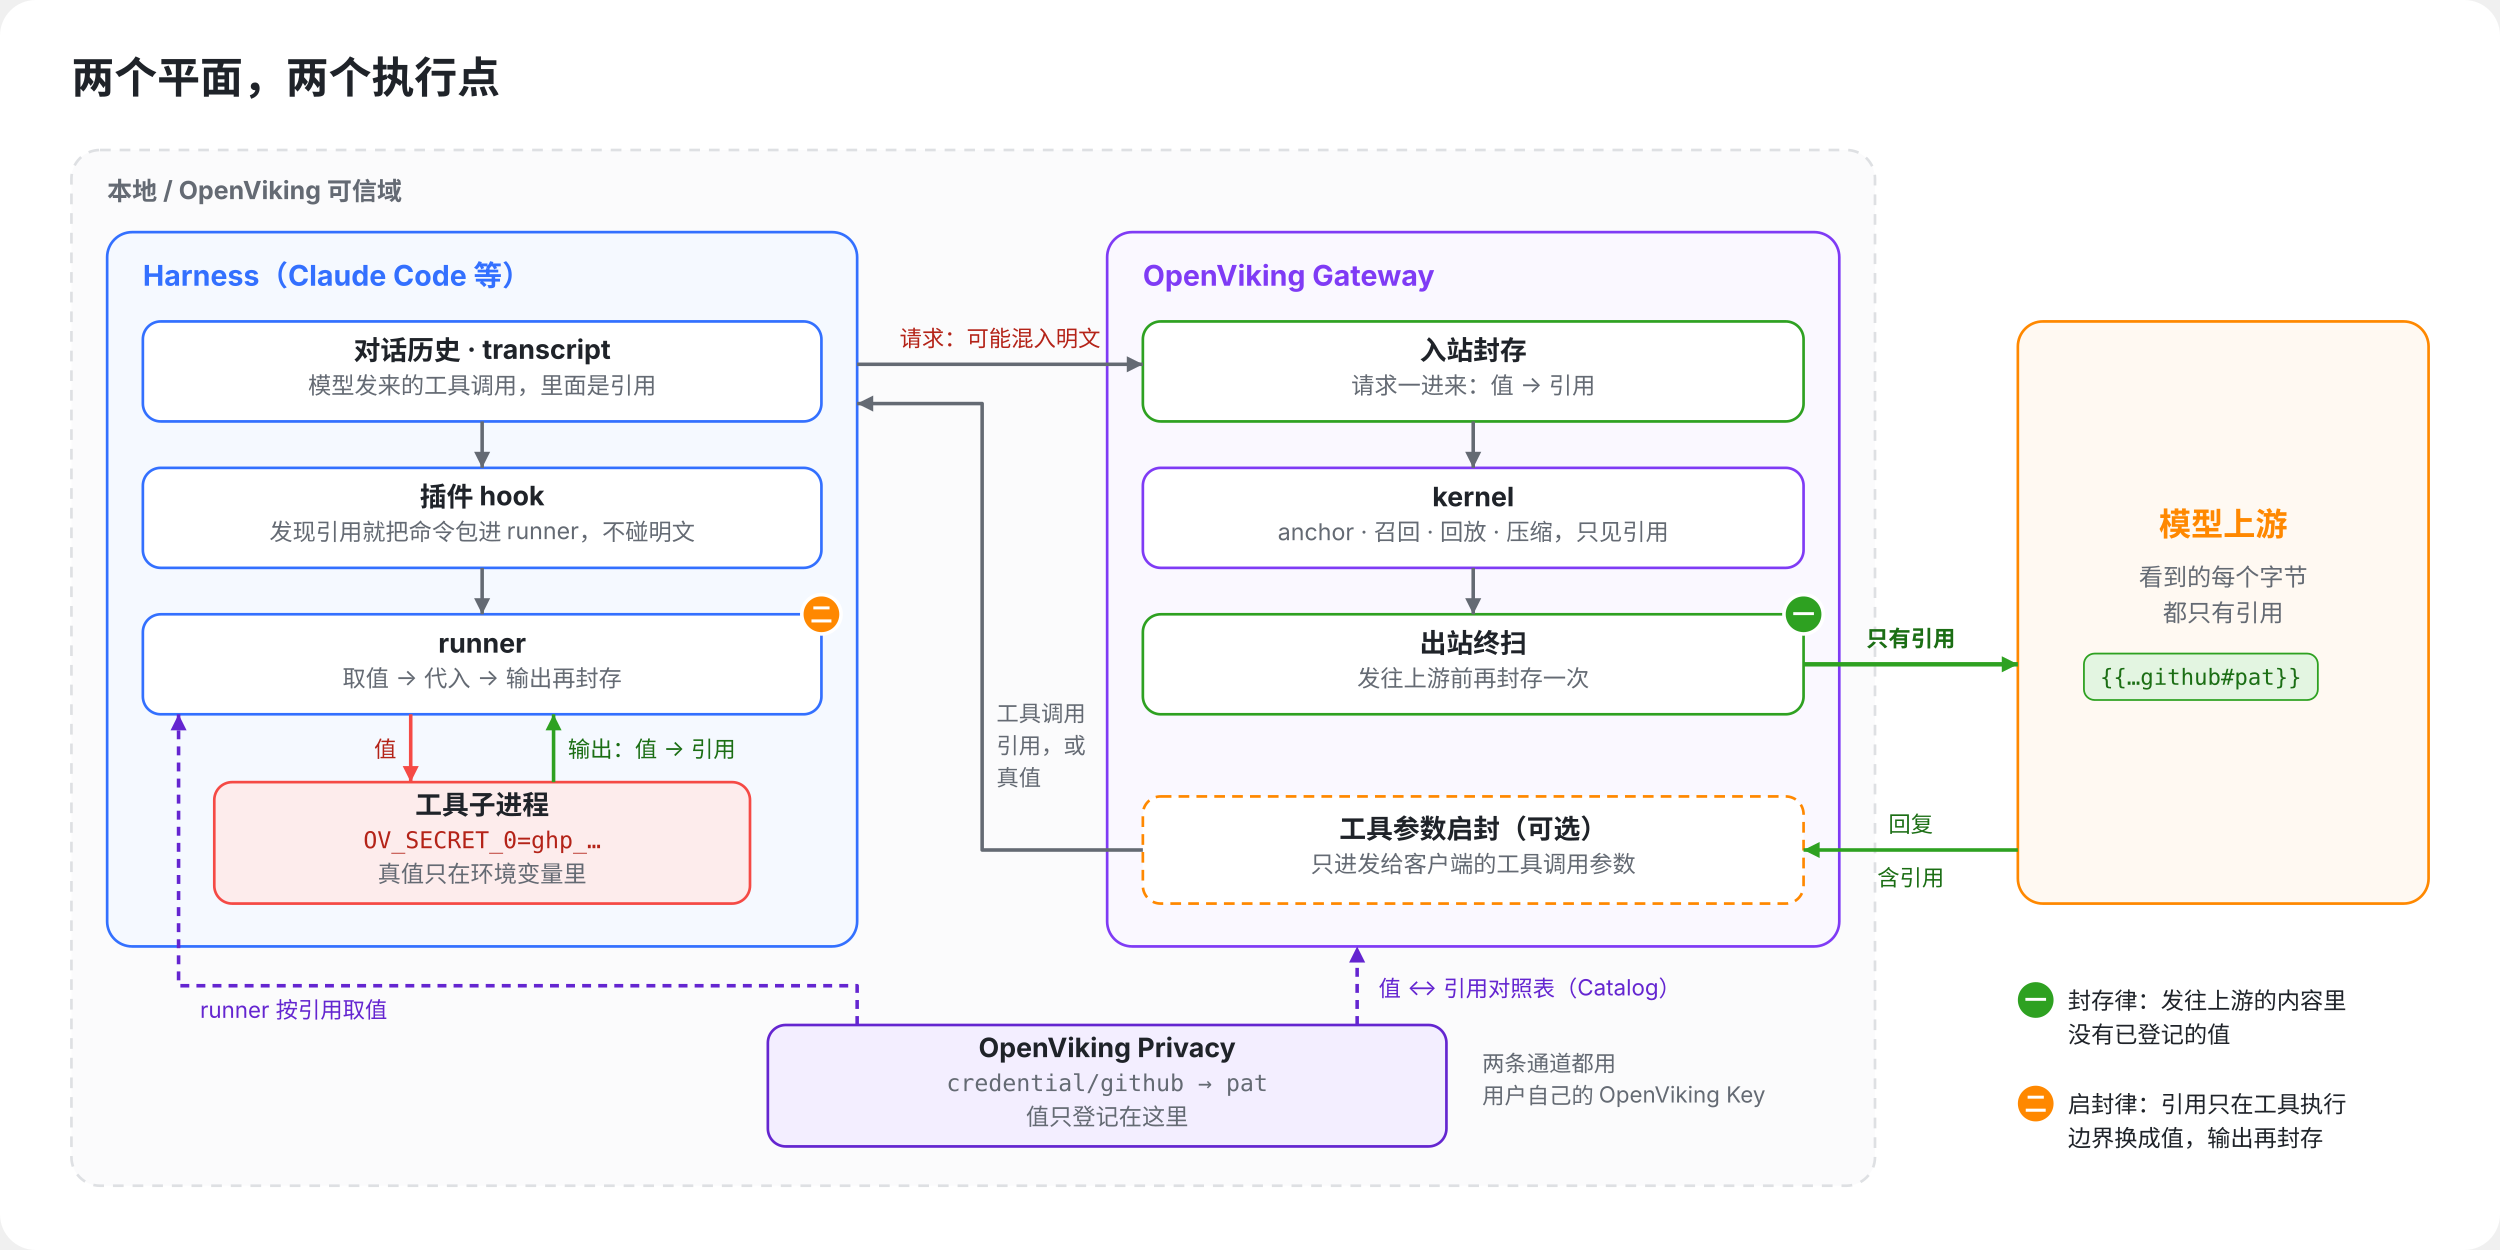
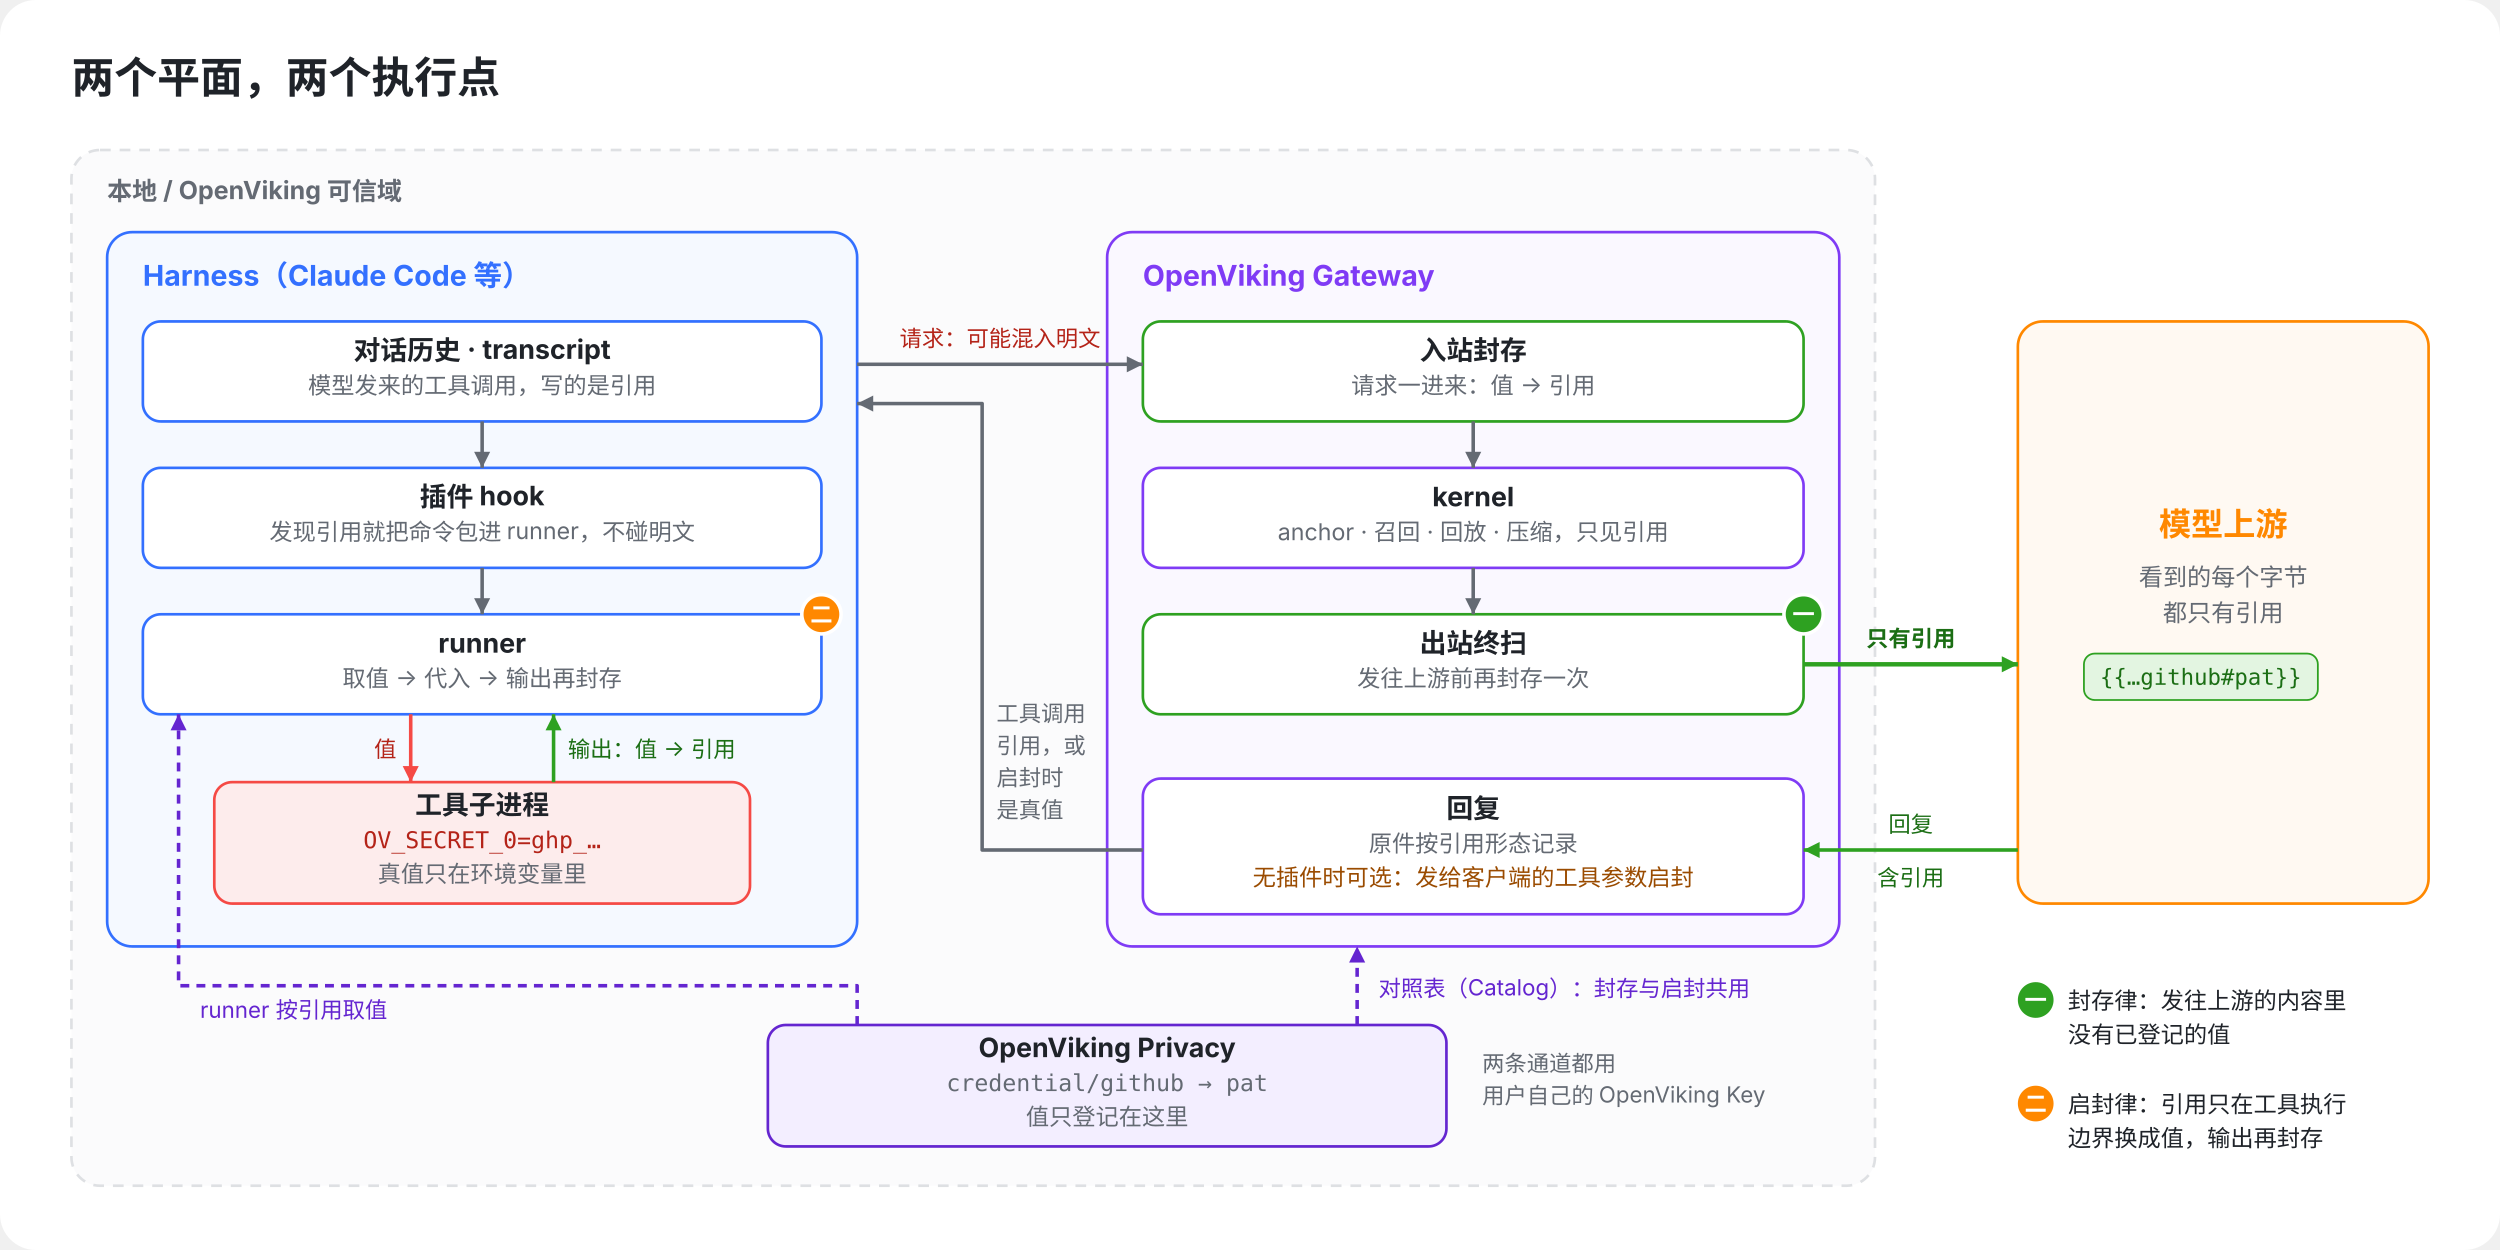
<svg xmlns="http://www.w3.org/2000/svg" width="1400" height="700" viewBox="0 0 1400 700">
  <rect x="0" y="0" width="1400" height="700" rx="20" fill="#FFFFFF" />
  <text x="40" y="52" font-family="Inter, -apple-system, BlinkMacSystemFont, 'Segoe UI', 'PingFang SC', 'Hiragino Sans GB', 'Microsoft YaHei', 'Noto Sans SC', 'Noto Sans CJK SC', sans-serif" font-size="24" font-weight="700" fill="#1F2329" text-anchor="start">两个平面，两个执行点</text>
  <rect x="40" y="84" width="1010" height="580" rx="16" fill="#FBFBFC" stroke="#DEE0E3" stroke-width="1.5" stroke-dasharray="6 5" />
  <text x="60" y="112" font-family="Inter, -apple-system, BlinkMacSystemFont, 'Segoe UI', 'PingFang SC', 'Hiragino Sans GB', 'Microsoft YaHei', 'Noto Sans SC', 'Noto Sans CJK SC', sans-serif" font-size="14" font-weight="700" fill="#646A73" text-anchor="start">本地 / OpenViking 可信域</text>
  <rect x="60" y="130" width="420" height="400" rx="14" fill="#F5F9FF" stroke="#3370FF" stroke-width="1.5" />
  <text x="80" y="160" font-family="Inter, -apple-system, BlinkMacSystemFont, 'Segoe UI', 'PingFang SC', 'Hiragino Sans GB', 'Microsoft YaHei', 'Noto Sans SC', 'Noto Sans CJK SC', sans-serif" font-size="16" font-weight="700" fill="#3370FF" text-anchor="start">Harness（Claude Code 等）</text>
  <rect x="80" y="180" width="380" height="56" rx="10" fill="#FFFFFF" stroke="#3370FF" stroke-width="1.5" />
  <text x="270" y="201.5" font-family="Inter, -apple-system, BlinkMacSystemFont, 'Segoe UI', 'PingFang SC', 'Hiragino Sans GB', 'Microsoft YaHei', 'Noto Sans SC', 'Noto Sans CJK SC', sans-serif" font-size="15" font-weight="700" fill="#1F2329" text-anchor="middle">对话历史 · transcript</text>
-   <text x="270" y="220.5" font-family="Inter, -apple-system, BlinkMacSystemFont, 'Segoe UI', 'PingFang SC', 'Hiragino Sans GB', 'Microsoft YaHei', 'Noto Sans SC', 'Noto Sans CJK SC', sans-serif" font-size="13" font-weight="400" fill="#646A73" text-anchor="middle">模型发来的工具调用，里面是引用</text>
+   <text x="270" y="220.5" font-family="Inter, -apple-system, BlinkMacSystemFont, 'Segoe UI', 'PingFang SC', 'Hiragino Sans GB', 'Microsoft YaHei', 'Noto Sans SC', 'Noto Sans CJK SC', sans-serif" font-size="13" font-weight="400" fill="#646A73" text-anchor="middle">模型发来的工具调用，写的是引用</text>
  <rect x="80" y="262" width="380" height="56" rx="10" fill="#FFFFFF" stroke="#3370FF" stroke-width="1.5" />
  <text x="270" y="283.5" font-family="Inter, -apple-system, BlinkMacSystemFont, 'Segoe UI', 'PingFang SC', 'Hiragino Sans GB', 'Microsoft YaHei', 'Noto Sans SC', 'Noto Sans CJK SC', sans-serif" font-size="15" font-weight="700" fill="#1F2329" text-anchor="middle">插件 hook</text>
  <text x="270" y="302.5" font-family="Inter, -apple-system, BlinkMacSystemFont, 'Segoe UI', 'PingFang SC', 'Hiragino Sans GB', 'Microsoft YaHei', 'Noto Sans SC', 'Noto Sans CJK SC', sans-serif" font-size="13" font-weight="400" fill="#646A73" text-anchor="middle">发现引用就把命令包进 runner，不碰明文</text>
  <rect x="80" y="344" width="380" height="56" rx="10" fill="#FFFFFF" stroke="#3370FF" stroke-width="1.5" />
  <text x="270" y="365.5" font-family="Inter, -apple-system, BlinkMacSystemFont, 'Segoe UI', 'PingFang SC', 'Hiragino Sans GB', 'Microsoft YaHei', 'Noto Sans SC', 'Noto Sans CJK SC', sans-serif" font-size="15" font-weight="700" fill="#1F2329" text-anchor="middle">runner</text>
  <text x="270" y="384.5" font-family="Inter, -apple-system, BlinkMacSystemFont, 'Segoe UI', 'PingFang SC', 'Hiragino Sans GB', 'Microsoft YaHei', 'Noto Sans SC', 'Noto Sans CJK SC', sans-serif" font-size="13" font-weight="400" fill="#646A73" text-anchor="middle">取值 → 代入 → 输出再封存</text>
  <rect x="120" y="438" width="300" height="68" rx="10" fill="#FDECEC" stroke="#F54A45" stroke-width="1.5" />
  <text x="270" y="456" font-family="Inter, -apple-system, BlinkMacSystemFont, 'Segoe UI', 'PingFang SC', 'Hiragino Sans GB', 'Microsoft YaHei', 'Noto Sans SC', 'Noto Sans CJK SC', sans-serif" font-size="15" font-weight="700" fill="#1F2329" text-anchor="middle">工具子进程</text>
  <text x="270" y="475" font-family="'SFMono-Regular', Menlo, Consolas, 'DejaVu Sans Mono', 'Noto Sans Mono CJK SC', monospace" font-size="13" font-weight="400" fill="#B42318" text-anchor="middle">OV_SECRET_0=ghp_…</text>
  <text x="270" y="494" font-family="Inter, -apple-system, BlinkMacSystemFont, 'Segoe UI', 'PingFang SC', 'Hiragino Sans GB', 'Microsoft YaHei', 'Noto Sans SC', 'Noto Sans CJK SC', sans-serif" font-size="13" font-weight="400" fill="#646A73" text-anchor="middle">真值只在环境变量里</text>
  <polyline points="270,236 270,262" fill="none" stroke="#646A73" stroke-width="2" stroke-linejoin="round" />
  <polygon points="270.0,262.0 274.5,253.0 265.5,253.0" fill="#646A73" />
  <polyline points="270,318 270,344" fill="none" stroke="#646A73" stroke-width="2" stroke-linejoin="round" />
  <polygon points="270.0,344.0 274.5,335.0 265.5,335.0" fill="#646A73" />
  <polyline points="230,400 230,438" fill="none" stroke="#F54A45" stroke-width="2" stroke-linejoin="round" />
  <polygon points="230.0,438.0 234.5,429.0 225.5,429.0" fill="#F54A45" />
  <text x="222" y="424" font-family="Inter, -apple-system, BlinkMacSystemFont, 'Segoe UI', 'PingFang SC', 'Hiragino Sans GB', 'Microsoft YaHei', 'Noto Sans SC', 'Noto Sans CJK SC', sans-serif" font-size="12.5" font-weight="400" fill="#B42318" text-anchor="end">值</text>
  <polyline points="310,438 310,400" fill="none" stroke="#2EA121" stroke-width="2" stroke-linejoin="round" />
  <polygon points="310.0,400.0 305.5,409.0 314.5,409.0" fill="#2EA121" />
  <text x="318" y="424" font-family="Inter, -apple-system, BlinkMacSystemFont, 'Segoe UI', 'PingFang SC', 'Hiragino Sans GB', 'Microsoft YaHei', 'Noto Sans SC', 'Noto Sans CJK SC', sans-serif" font-size="12.5" font-weight="400" fill="#1B6E14" text-anchor="start">输出：值 → 引用</text>
  <circle cx="460" cy="344" r="11" fill="#FF8800" stroke="#FFFFFF" stroke-width="2" />
  <text x="460" y="348.5" font-family="Inter, -apple-system, BlinkMacSystemFont, 'Segoe UI', 'PingFang SC', 'Hiragino Sans GB', 'Microsoft YaHei', 'Noto Sans SC', 'Noto Sans CJK SC', sans-serif" font-size="12.5" font-weight="700" fill="#FFFFFF" text-anchor="middle">二</text>
  <rect x="620" y="130" width="410" height="400" rx="14" fill="#FAF8FF" stroke="#7F3BF5" stroke-width="1.5" />
  <text x="640" y="160" font-family="Inter, -apple-system, BlinkMacSystemFont, 'Segoe UI', 'PingFang SC', 'Hiragino Sans GB', 'Microsoft YaHei', 'Noto Sans SC', 'Noto Sans CJK SC', sans-serif" font-size="16" font-weight="700" fill="#7F3BF5" text-anchor="start">OpenViking Gateway</text>
  <rect x="640" y="180" width="370" height="56" rx="10" fill="#FFFFFF" stroke="#2EA121" stroke-width="1.5" />
  <text x="825" y="201.5" font-family="Inter, -apple-system, BlinkMacSystemFont, 'Segoe UI', 'PingFang SC', 'Hiragino Sans GB', 'Microsoft YaHei', 'Noto Sans SC', 'Noto Sans CJK SC', sans-serif" font-size="15" font-weight="700" fill="#1F2329" text-anchor="middle">入站封存</text>
  <text x="825" y="220.5" font-family="Inter, -apple-system, BlinkMacSystemFont, 'Segoe UI', 'PingFang SC', 'Hiragino Sans GB', 'Microsoft YaHei', 'Noto Sans SC', 'Noto Sans CJK SC', sans-serif" font-size="13" font-weight="400" fill="#646A73" text-anchor="middle">请求一进来：值 → 引用</text>
  <rect x="640" y="262" width="370" height="56" rx="10" fill="#FFFFFF" stroke="#7F3BF5" stroke-width="1.5" />
  <text x="825" y="283.5" font-family="Inter, -apple-system, BlinkMacSystemFont, 'Segoe UI', 'PingFang SC', 'Hiragino Sans GB', 'Microsoft YaHei', 'Noto Sans SC', 'Noto Sans CJK SC', sans-serif" font-size="15" font-weight="700" fill="#1F2329" text-anchor="middle">kernel</text>
  <text x="825" y="302.5" font-family="Inter, -apple-system, BlinkMacSystemFont, 'Segoe UI', 'PingFang SC', 'Hiragino Sans GB', 'Microsoft YaHei', 'Noto Sans SC', 'Noto Sans CJK SC', sans-serif" font-size="13" font-weight="400" fill="#646A73" text-anchor="middle">anchor · 召回 · 回放 · 压缩，只见引用</text>
  <rect x="640" y="344" width="370" height="56" rx="10" fill="#FFFFFF" stroke="#2EA121" stroke-width="1.5" />
  <text x="825" y="365.5" font-family="Inter, -apple-system, BlinkMacSystemFont, 'Segoe UI', 'PingFang SC', 'Hiragino Sans GB', 'Microsoft YaHei', 'Noto Sans SC', 'Noto Sans CJK SC', sans-serif" font-size="15" font-weight="700" fill="#1F2329" text-anchor="middle">出站终扫</text>
  <text x="825" y="384.5" font-family="Inter, -apple-system, BlinkMacSystemFont, 'Segoe UI', 'PingFang SC', 'Hiragino Sans GB', 'Microsoft YaHei', 'Noto Sans SC', 'Noto Sans CJK SC', sans-serif" font-size="13" font-weight="400" fill="#646A73" text-anchor="middle">发往上游前再封存一次</text>
-   <rect x="640" y="446" width="370" height="60" rx="10" fill="#FFFFFF" stroke="#FF8800" stroke-width="1.5" stroke-dasharray="6 4" />
-   <text x="825" y="469.5" font-family="Inter, -apple-system, BlinkMacSystemFont, 'Segoe UI', 'PingFang SC', 'Hiragino Sans GB', 'Microsoft YaHei', 'Noto Sans SC', 'Noto Sans CJK SC', sans-serif" font-size="15" font-weight="700" fill="#1F2329" text-anchor="middle">工具参数启封（可选）</text>
-   <text x="825" y="488.5" font-family="Inter, -apple-system, BlinkMacSystemFont, 'Segoe UI', 'PingFang SC', 'Hiragino Sans GB', 'Microsoft YaHei', 'Noto Sans SC', 'Noto Sans CJK SC', sans-serif" font-size="13" font-weight="400" fill="#646A73" text-anchor="middle">只进发给客户端的工具调用参数</text>
+   <rect x="640" y="436" width="370" height="76" rx="10" fill="#FFFFFF" stroke="#7F3BF5" stroke-width="1.5" />
+   <text x="825" y="458" font-family="Inter, -apple-system, BlinkMacSystemFont, 'Segoe UI', 'PingFang SC', 'Hiragino Sans GB', 'Microsoft YaHei', 'Noto Sans SC', 'Noto Sans CJK SC', sans-serif" font-size="15" font-weight="700" fill="#1F2329" text-anchor="middle">回复</text>
+   <text x="825" y="477" font-family="Inter, -apple-system, BlinkMacSystemFont, 'Segoe UI', 'PingFang SC', 'Hiragino Sans GB', 'Microsoft YaHei', 'Noto Sans SC', 'Noto Sans CJK SC', sans-serif" font-size="13" font-weight="400" fill="#646A73" text-anchor="middle">原件按引用形态记录</text>
+   <text x="825" y="496" font-family="Inter, -apple-system, BlinkMacSystemFont, 'Segoe UI', 'PingFang SC', 'Hiragino Sans GB', 'Microsoft YaHei', 'Noto Sans SC', 'Noto Sans CJK SC', sans-serif" font-size="13" font-weight="400" fill="#9A4B00" text-anchor="middle">无插件时可选：发给客户端的工具参数启封</text>
  <polyline points="825,236 825,262" fill="none" stroke="#646A73" stroke-width="2" stroke-linejoin="round" />
  <polygon points="825.0,262.0 829.5,253.0 820.5,253.0" fill="#646A73" />
  <polyline points="825,318 825,344" fill="none" stroke="#646A73" stroke-width="2" stroke-linejoin="round" />
  <polygon points="825.0,344.0 829.5,335.0 820.5,335.0" fill="#646A73" />
  <circle cx="1010" cy="344" r="11" fill="#2EA121" stroke="#FFFFFF" stroke-width="2" />
  <text x="1010" y="348.5" font-family="Inter, -apple-system, BlinkMacSystemFont, 'Segoe UI', 'PingFang SC', 'Hiragino Sans GB', 'Microsoft YaHei', 'Noto Sans SC', 'Noto Sans CJK SC', sans-serif" font-size="12.5" font-weight="700" fill="#FFFFFF" text-anchor="middle">一</text>
  <rect x="1130" y="180" width="230" height="326" rx="14" fill="#FFF9F2" stroke="#FF8800" stroke-width="1.5" />
  <text x="1245" y="300" font-family="Inter, -apple-system, BlinkMacSystemFont, 'Segoe UI', 'PingFang SC', 'Hiragino Sans GB', 'Microsoft YaHei', 'Noto Sans SC', 'Noto Sans CJK SC', sans-serif" font-size="18" font-weight="700" fill="#FF8800" text-anchor="middle">模型上游</text>
  <text x="1245" y="328" font-family="Inter, -apple-system, BlinkMacSystemFont, 'Segoe UI', 'PingFang SC', 'Hiragino Sans GB', 'Microsoft YaHei', 'Noto Sans SC', 'Noto Sans CJK SC', sans-serif" font-size="13.5" font-weight="400" fill="#646A73" text-anchor="middle">看到的每个字节</text>
  <text x="1245" y="348" font-family="Inter, -apple-system, BlinkMacSystemFont, 'Segoe UI', 'PingFang SC', 'Hiragino Sans GB', 'Microsoft YaHei', 'Noto Sans SC', 'Noto Sans CJK SC', sans-serif" font-size="13.5" font-weight="400" fill="#646A73" text-anchor="middle">都只有引用</text>
  <rect x="1167" y="366" width="131" height="26" rx="6" fill="#E3F5E1" stroke="#2EA121" stroke-width="1" />
  <text x="1176" y="383.5" font-family="'SFMono-Regular', Menlo, Consolas, 'DejaVu Sans Mono', 'Noto Sans Mono CJK SC', monospace" font-size="12.5" font-weight="400" fill="#1B6E14" text-anchor="start">{{…github#pat}}</text>
  <polyline points="480,204 640,204" fill="none" stroke="#646A73" stroke-width="2" stroke-linejoin="round" />
  <polygon points="640.0,204.0 631.0,199.5 631.0,208.5" fill="#646A73" />
  <text x="560" y="194" font-family="Inter, -apple-system, BlinkMacSystemFont, 'Segoe UI', 'PingFang SC', 'Hiragino Sans GB', 'Microsoft YaHei', 'Noto Sans SC', 'Noto Sans CJK SC', sans-serif" font-size="12.5" font-weight="400" fill="#B42318" text-anchor="middle">请求：可能混入明文</text>
  <polyline points="1010,372 1130,372" fill="none" stroke="#2EA121" stroke-width="2.5" stroke-linejoin="round" />
  <polygon points="1130.0,372.0 1121.0,367.5 1121.0,376.5" fill="#2EA121" />
  <text x="1070" y="362" font-family="Inter, -apple-system, BlinkMacSystemFont, 'Segoe UI', 'PingFang SC', 'Hiragino Sans GB', 'Microsoft YaHei', 'Noto Sans SC', 'Noto Sans CJK SC', sans-serif" font-size="12.5" font-weight="700" fill="#1B6E14" text-anchor="middle">只有引用</text>
  <polyline points="1130,476 1010,476" fill="none" stroke="#2EA121" stroke-width="2" stroke-linejoin="round" />
  <polygon points="1010.0,476.0 1019.0,480.5 1019.0,471.5" fill="#2EA121" />
  <text x="1070" y="466" font-family="Inter, -apple-system, BlinkMacSystemFont, 'Segoe UI', 'PingFang SC', 'Hiragino Sans GB', 'Microsoft YaHei', 'Noto Sans SC', 'Noto Sans CJK SC', sans-serif" font-size="12.5" font-weight="400" fill="#1B6E14" text-anchor="middle">回复</text>
  <text x="1070" y="496" font-family="Inter, -apple-system, BlinkMacSystemFont, 'Segoe UI', 'PingFang SC', 'Hiragino Sans GB', 'Microsoft YaHei', 'Noto Sans SC', 'Noto Sans CJK SC', sans-serif" font-size="12.5" font-weight="400" fill="#1B6E14" text-anchor="middle">含引用</text>
  <polyline points="640,476 550,476 550,226 480,226" fill="none" stroke="#646A73" stroke-width="2" stroke-linejoin="round" />
  <polygon points="480.0,226.0 489.0,230.5 489.0,221.5" fill="#646A73" />
  <text x="558" y="404" font-family="Inter, -apple-system, BlinkMacSystemFont, 'Segoe UI', 'PingFang SC', 'Hiragino Sans GB', 'Microsoft YaHei', 'Noto Sans SC', 'Noto Sans CJK SC', sans-serif" font-size="12.5" font-weight="400" fill="#646A73" text-anchor="start">工具调用</text>
  <text x="558" y="422" font-family="Inter, -apple-system, BlinkMacSystemFont, 'Segoe UI', 'PingFang SC', 'Hiragino Sans GB', 'Microsoft YaHei', 'Noto Sans SC', 'Noto Sans CJK SC', sans-serif" font-size="12.5" font-weight="400" fill="#646A73" text-anchor="start">引用，或</text>
-   <text x="558" y="440" font-family="Inter, -apple-system, BlinkMacSystemFont, 'Segoe UI', 'PingFang SC', 'Hiragino Sans GB', 'Microsoft YaHei', 'Noto Sans SC', 'Noto Sans CJK SC', sans-serif" font-size="12.5" font-weight="400" fill="#646A73" text-anchor="start">真值</text>
+   <text x="558" y="440" font-family="Inter, -apple-system, BlinkMacSystemFont, 'Segoe UI', 'PingFang SC', 'Hiragino Sans GB', 'Microsoft YaHei', 'Noto Sans SC', 'Noto Sans CJK SC', sans-serif" font-size="12.5" font-weight="400" fill="#646A73" text-anchor="start">启封时</text>
+   <text x="558" y="458" font-family="Inter, -apple-system, BlinkMacSystemFont, 'Segoe UI', 'PingFang SC', 'Hiragino Sans GB', 'Microsoft YaHei', 'Noto Sans SC', 'Noto Sans CJK SC', sans-serif" font-size="12.5" font-weight="400" fill="#646A73" text-anchor="start">是真值</text>
  <rect x="430" y="574" width="380" height="68" rx="10" fill="#F3EEFF" stroke="#6425D0" stroke-width="1.5" />
  <text x="620" y="592" font-family="Inter, -apple-system, BlinkMacSystemFont, 'Segoe UI', 'PingFang SC', 'Hiragino Sans GB', 'Microsoft YaHei', 'Noto Sans SC', 'Noto Sans CJK SC', sans-serif" font-size="15" font-weight="700" fill="#1F2329" text-anchor="middle">OpenViking Privacy</text>
  <text x="620" y="611" font-family="'SFMono-Regular', Menlo, Consolas, 'DejaVu Sans Mono', 'Noto Sans Mono CJK SC', monospace" font-size="13" font-weight="400" fill="#646A73" text-anchor="middle">credential/github  →  pat</text>
  <text x="620" y="630" font-family="Inter, -apple-system, BlinkMacSystemFont, 'Segoe UI', 'PingFang SC', 'Hiragino Sans GB', 'Microsoft YaHei', 'Noto Sans SC', 'Noto Sans CJK SC', sans-serif" font-size="13" font-weight="400" fill="#646A73" text-anchor="middle">值只登记在这里</text>
  <polyline points="480,574 480,552 100,552 100,400" fill="none" stroke="#6425D0" stroke-width="2" stroke-linejoin="round" stroke-dasharray="5 4" />
  <polygon points="100.0,400.0 95.5,409.0 104.5,409.0" fill="#6425D0" />
  <text x="112" y="570" font-family="Inter, -apple-system, BlinkMacSystemFont, 'Segoe UI', 'PingFang SC', 'Hiragino Sans GB', 'Microsoft YaHei', 'Noto Sans SC', 'Noto Sans CJK SC', sans-serif" font-size="12.5" font-weight="400" fill="#6425D0" text-anchor="start">runner 按引用取值</text>
  <polyline points="760,574 760,530" fill="none" stroke="#6425D0" stroke-width="2" stroke-linejoin="round" stroke-dasharray="5 4" />
  <polygon points="760.0,530.0 755.5,539.0 764.5,539.0" fill="#6425D0" />
-   <text x="772" y="558" font-family="Inter, -apple-system, BlinkMacSystemFont, 'Segoe UI', 'PingFang SC', 'Hiragino Sans GB', 'Microsoft YaHei', 'Noto Sans SC', 'Noto Sans CJK SC', sans-serif" font-size="12.5" font-weight="400" fill="#6425D0" text-anchor="start">值 ↔ 引用对照表（Catalog）</text>
+   <text x="772" y="558" font-family="Inter, -apple-system, BlinkMacSystemFont, 'Segoe UI', 'PingFang SC', 'Hiragino Sans GB', 'Microsoft YaHei', 'Noto Sans SC', 'Noto Sans CJK SC', sans-serif" font-size="12.5" font-weight="400" fill="#6425D0" text-anchor="start">对照表（Catalog）：封存与启封共用</text>
  <text x="830" y="600" font-family="Inter, -apple-system, BlinkMacSystemFont, 'Segoe UI', 'PingFang SC', 'Hiragino Sans GB', 'Microsoft YaHei', 'Noto Sans SC', 'Noto Sans CJK SC', sans-serif" font-size="12.5" font-weight="400" fill="#646A73" text-anchor="start">两条通道都用</text>
  <text x="830" y="618" font-family="Inter, -apple-system, BlinkMacSystemFont, 'Segoe UI', 'PingFang SC', 'Hiragino Sans GB', 'Microsoft YaHei', 'Noto Sans SC', 'Noto Sans CJK SC', sans-serif" font-size="12.5" font-weight="400" fill="#646A73" text-anchor="start">用户自己的 OpenViking Key</text>
  <circle cx="1140" cy="560" r="11" fill="#2EA121" stroke="#FFFFFF" stroke-width="2" />
  <text x="1140" y="564.5" font-family="Inter, -apple-system, BlinkMacSystemFont, 'Segoe UI', 'PingFang SC', 'Hiragino Sans GB', 'Microsoft YaHei', 'Noto Sans SC', 'Noto Sans CJK SC', sans-serif" font-size="12.5" font-weight="700" fill="#FFFFFF" text-anchor="middle">一</text>
  <text x="1158" y="565" font-family="Inter, -apple-system, BlinkMacSystemFont, 'Segoe UI', 'PingFang SC', 'Hiragino Sans GB', 'Microsoft YaHei', 'Noto Sans SC', 'Noto Sans CJK SC', sans-serif" font-size="13" font-weight="400" fill="#1F2329" text-anchor="start">封存律：发往上游的内容里</text>
  <text x="1158" y="584" font-family="Inter, -apple-system, BlinkMacSystemFont, 'Segoe UI', 'PingFang SC', 'Hiragino Sans GB', 'Microsoft YaHei', 'Noto Sans SC', 'Noto Sans CJK SC', sans-serif" font-size="13" font-weight="400" fill="#1F2329" text-anchor="start">没有已登记的值</text>
  <circle cx="1140" cy="618" r="11" fill="#FF8800" stroke="#FFFFFF" stroke-width="2" />
  <text x="1140" y="622.5" font-family="Inter, -apple-system, BlinkMacSystemFont, 'Segoe UI', 'PingFang SC', 'Hiragino Sans GB', 'Microsoft YaHei', 'Noto Sans SC', 'Noto Sans CJK SC', sans-serif" font-size="12.5" font-weight="700" fill="#FFFFFF" text-anchor="middle">二</text>
  <text x="1158" y="623" font-family="Inter, -apple-system, BlinkMacSystemFont, 'Segoe UI', 'PingFang SC', 'Hiragino Sans GB', 'Microsoft YaHei', 'Noto Sans SC', 'Noto Sans CJK SC', sans-serif" font-size="13" font-weight="400" fill="#1F2329" text-anchor="start">启封律：引用只在工具执行</text>
  <text x="1158" y="642" font-family="Inter, -apple-system, BlinkMacSystemFont, 'Segoe UI', 'PingFang SC', 'Hiragino Sans GB', 'Microsoft YaHei', 'Noto Sans SC', 'Noto Sans CJK SC', sans-serif" font-size="13" font-weight="400" fill="#1F2329" text-anchor="start">边界换成值，输出再封存</text>
</svg>
